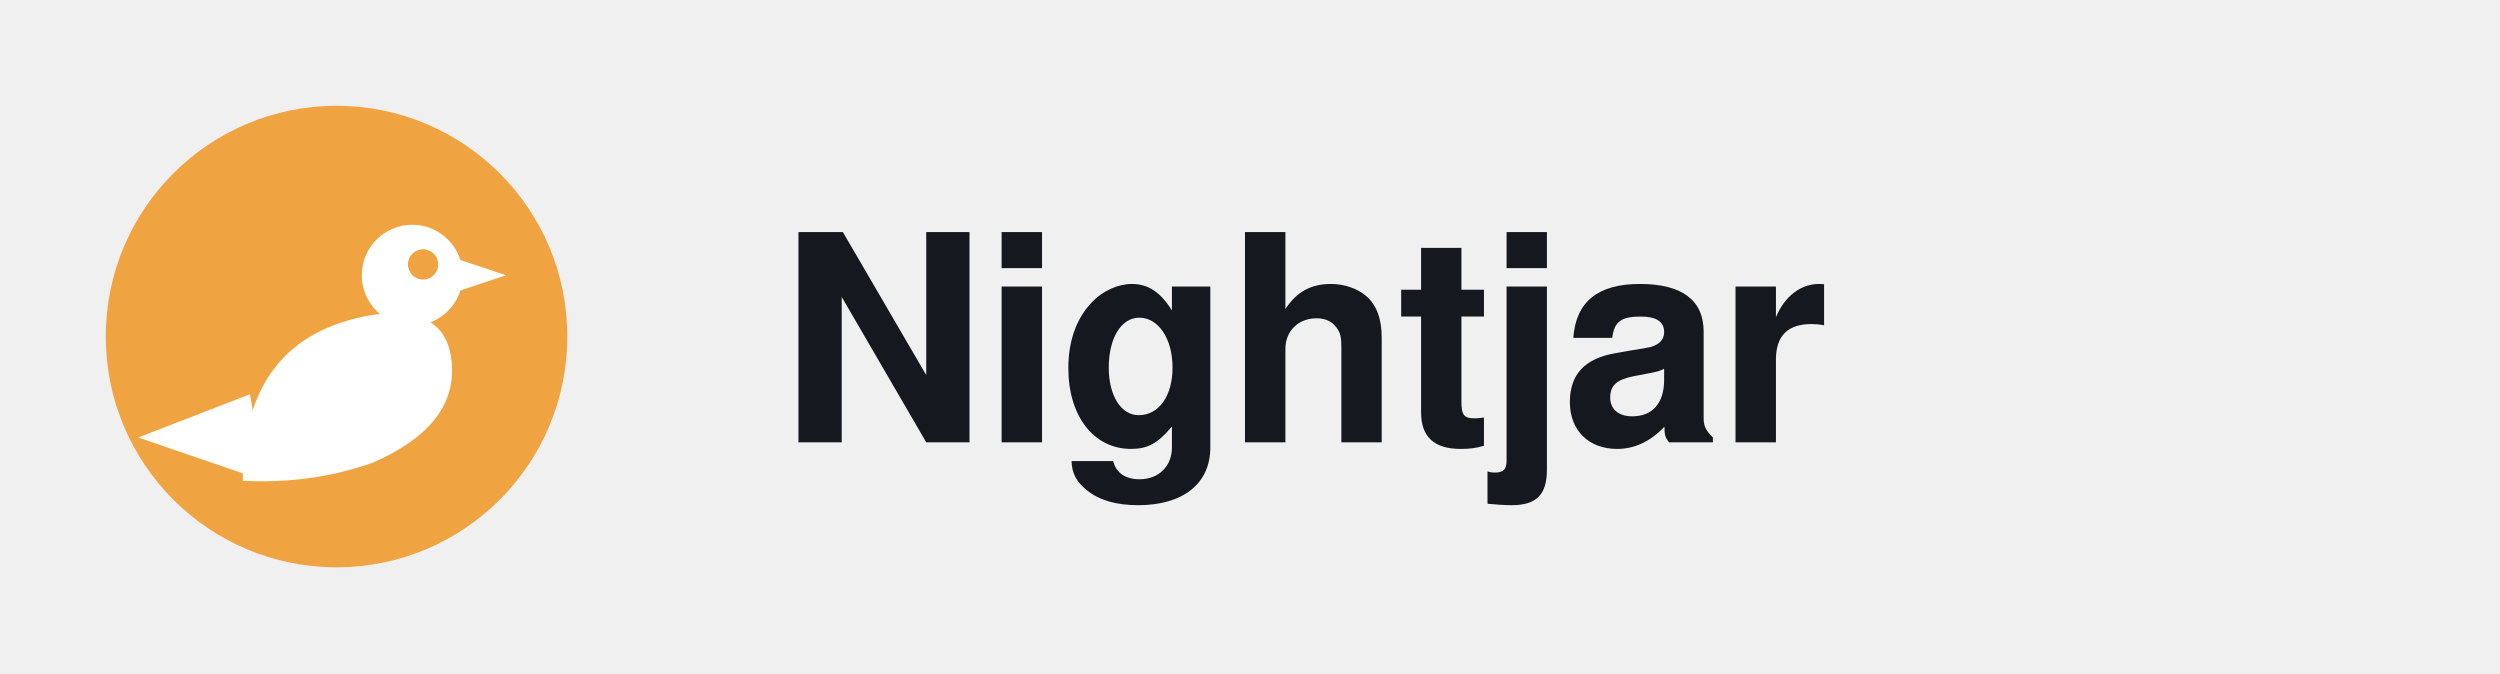
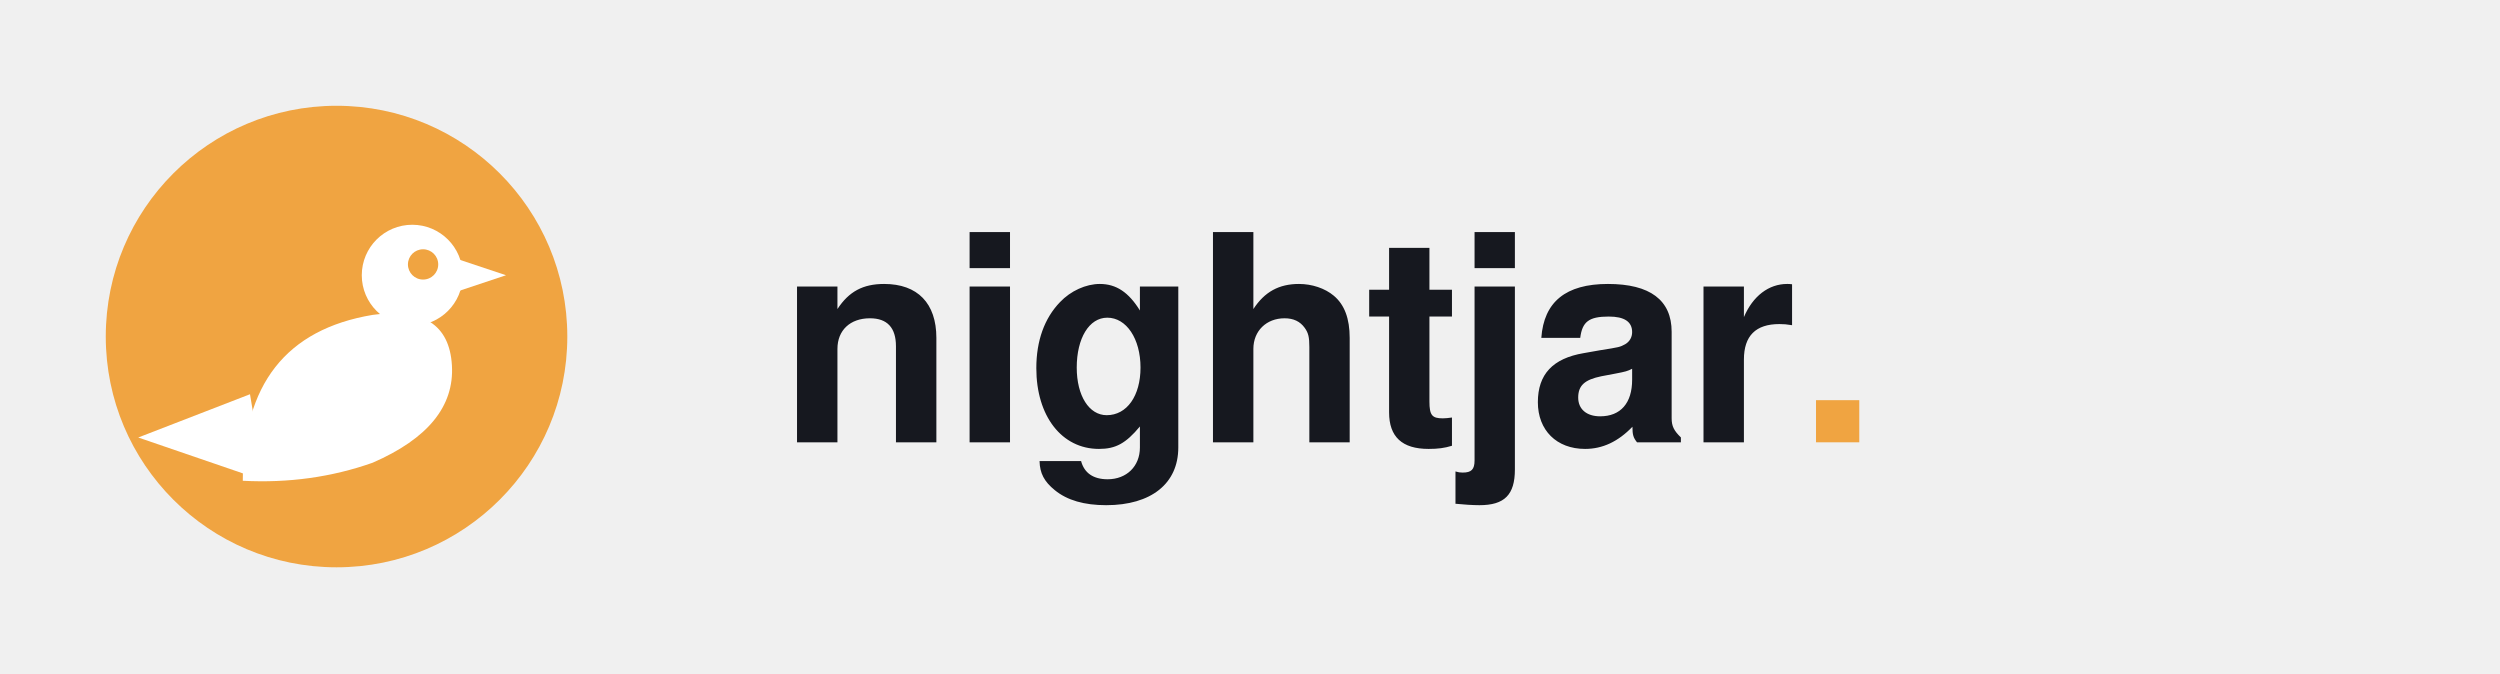
<svg xmlns="http://www.w3.org/2000/svg" viewBox="0 0 520 140" role="img" aria-label="Nightjar">
  <g transform="translate(22,22) scale(1.5)">
    <circle cx="32" cy="32" r="32" fill="#f0a441" />
    <g fill="#ffffff" transform="translate(-8,2)">
      <path d="M30 50 L12.5 44 L28 38 Z" />
      <path d="M27 50 Q27 30 45 27 Q55.5 25.5 56 34 Q56.5 42.5 45 47.5 Q36.5 50.5 27 50 Z" />
      <circle cx="50.5" cy="21.5" r="7" />
      <path d="M56 19 L63.5 21.5 L56 24 Z" />
    </g>
    <circle cx="44" cy="22" r="2.1" fill="#f0a441" />
  </g>
-   <text x="162" y="92" font-family="ui-sans-serif, -apple-system, 'Segoe UI', Helvetica, Arial, sans-serif" font-size="60" font-weight="600" letter-spacing="-1" fill="#16181f">Nightjar</text>
+   <text x="162" y="92" font-family="ui-sans-serif, -apple-system, 'Segoe UI', Helvetica, Arial, sans-serif" font-size="60" font-weight="600" letter-spacing="-1" fill="#16181f">nightjar<tspan fill="#f0a441">.</tspan>
+   </text>
</svg>
